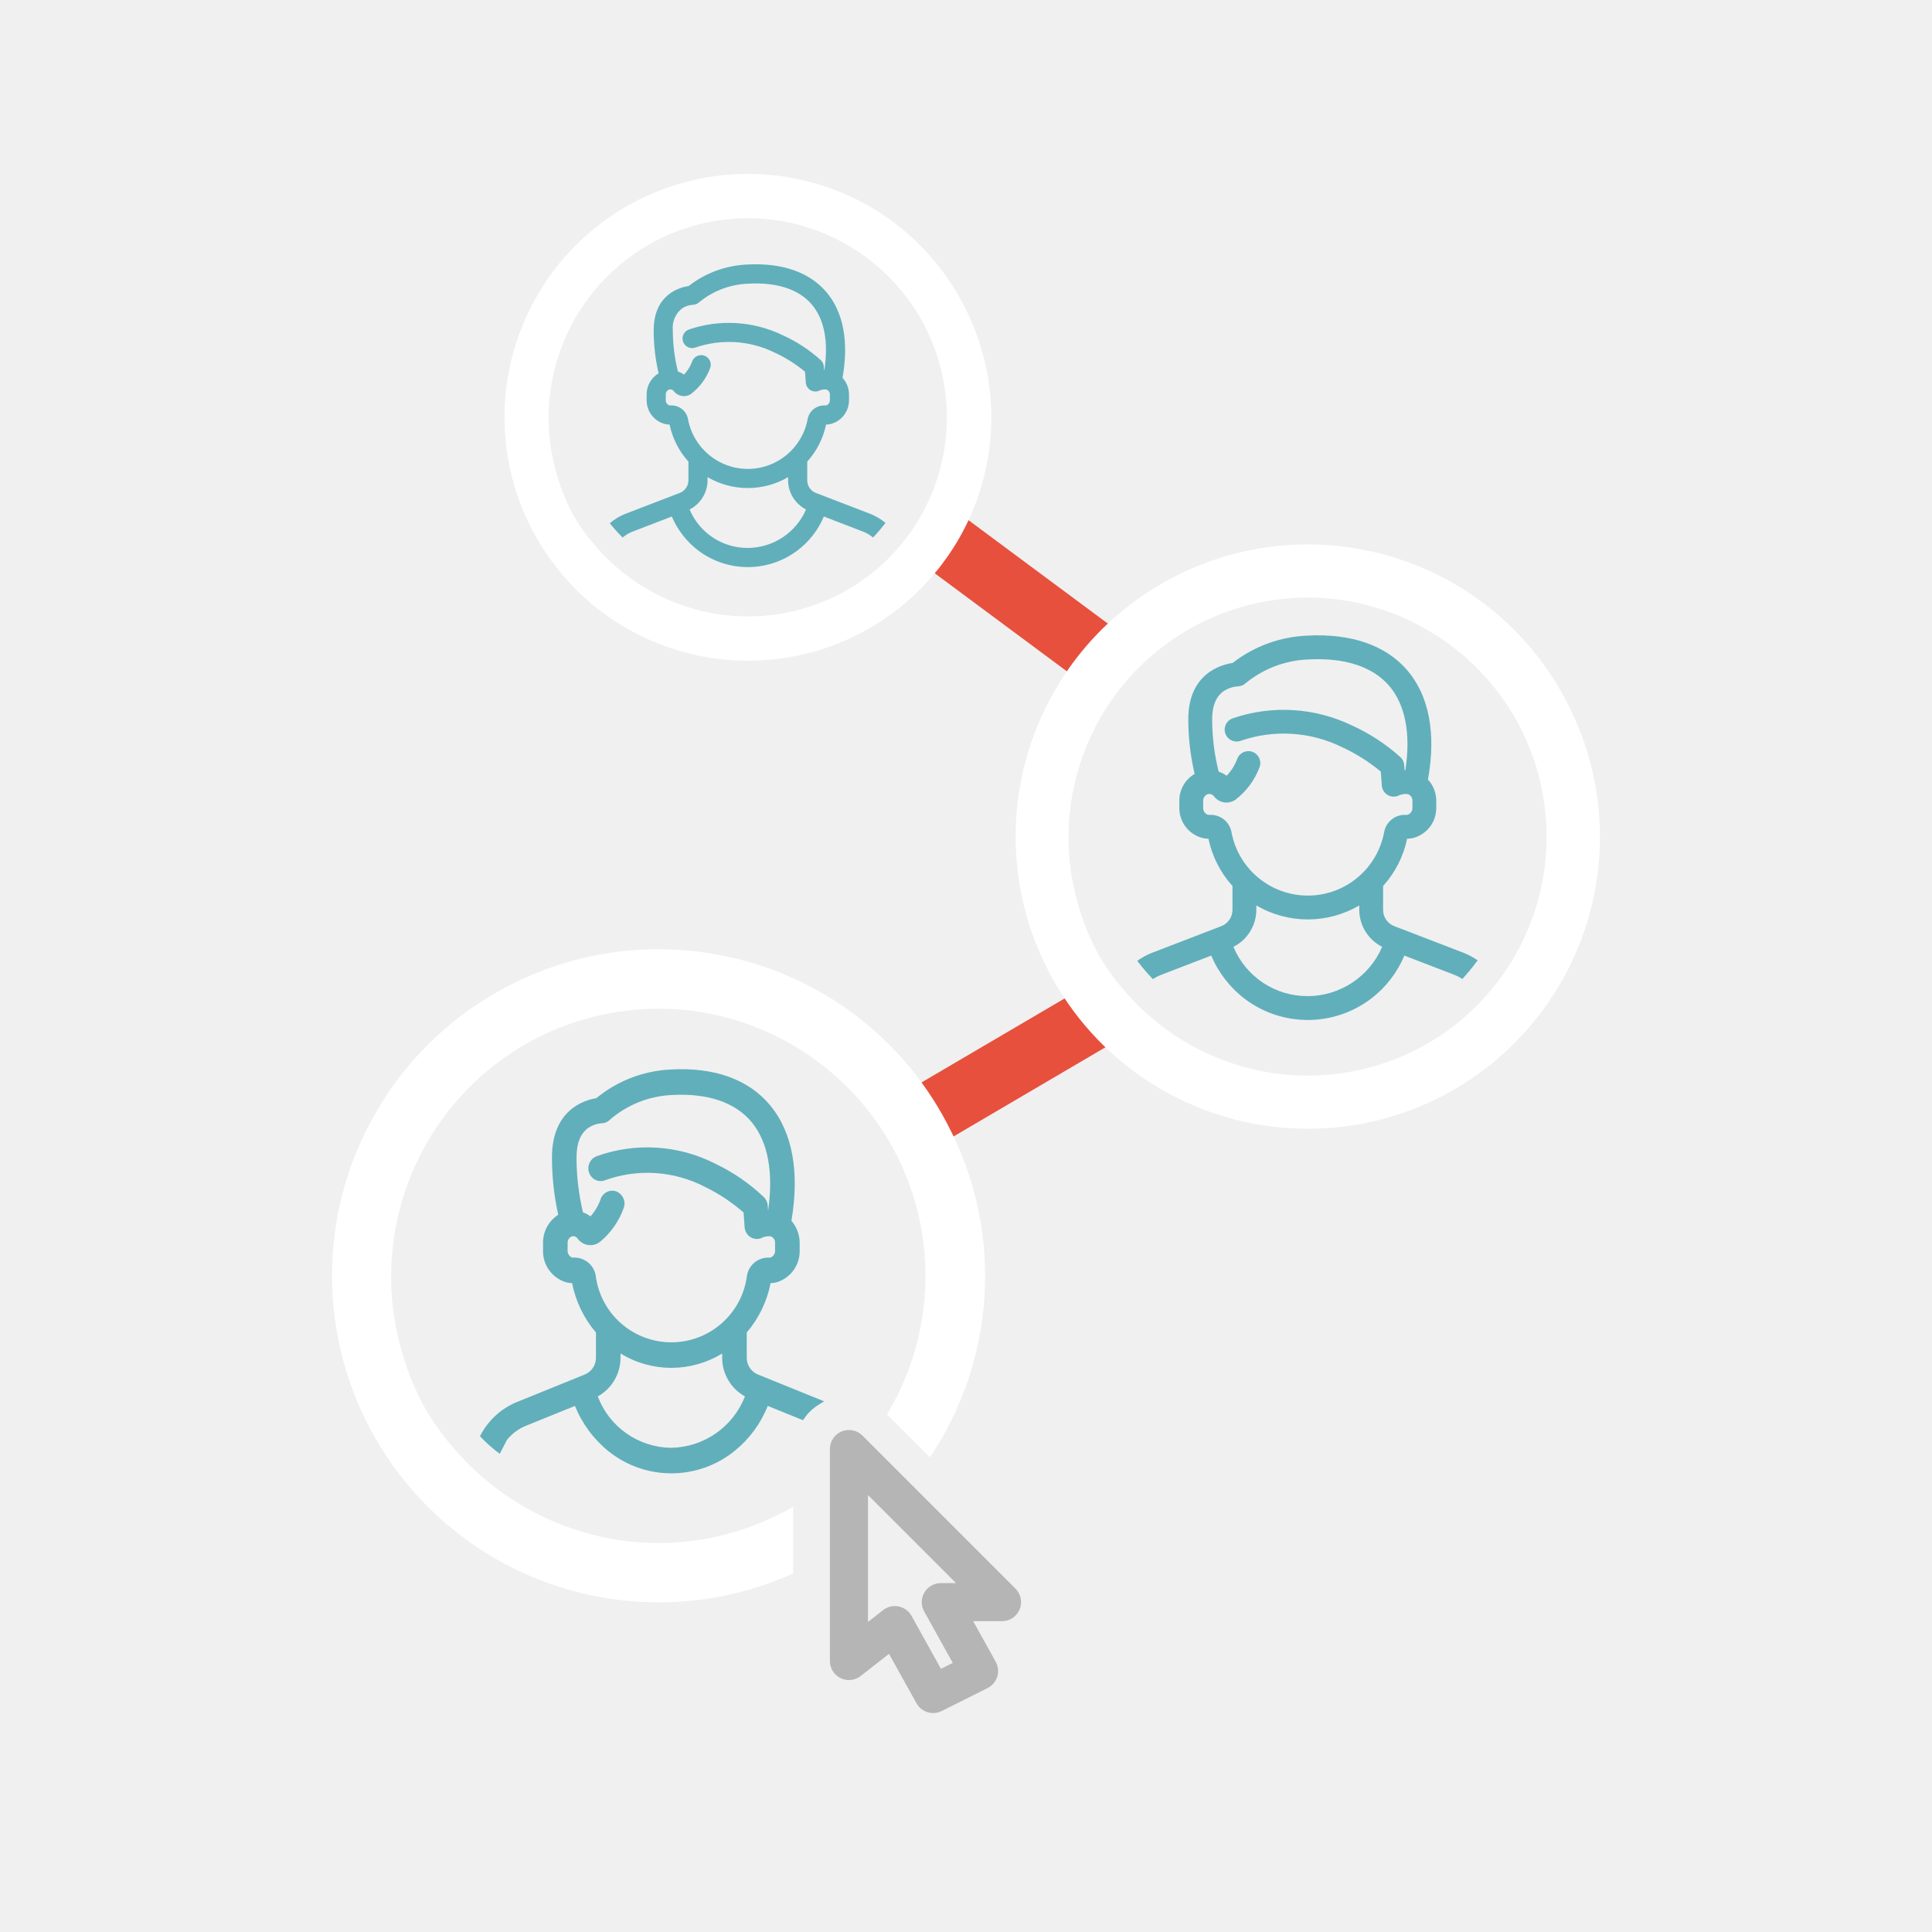
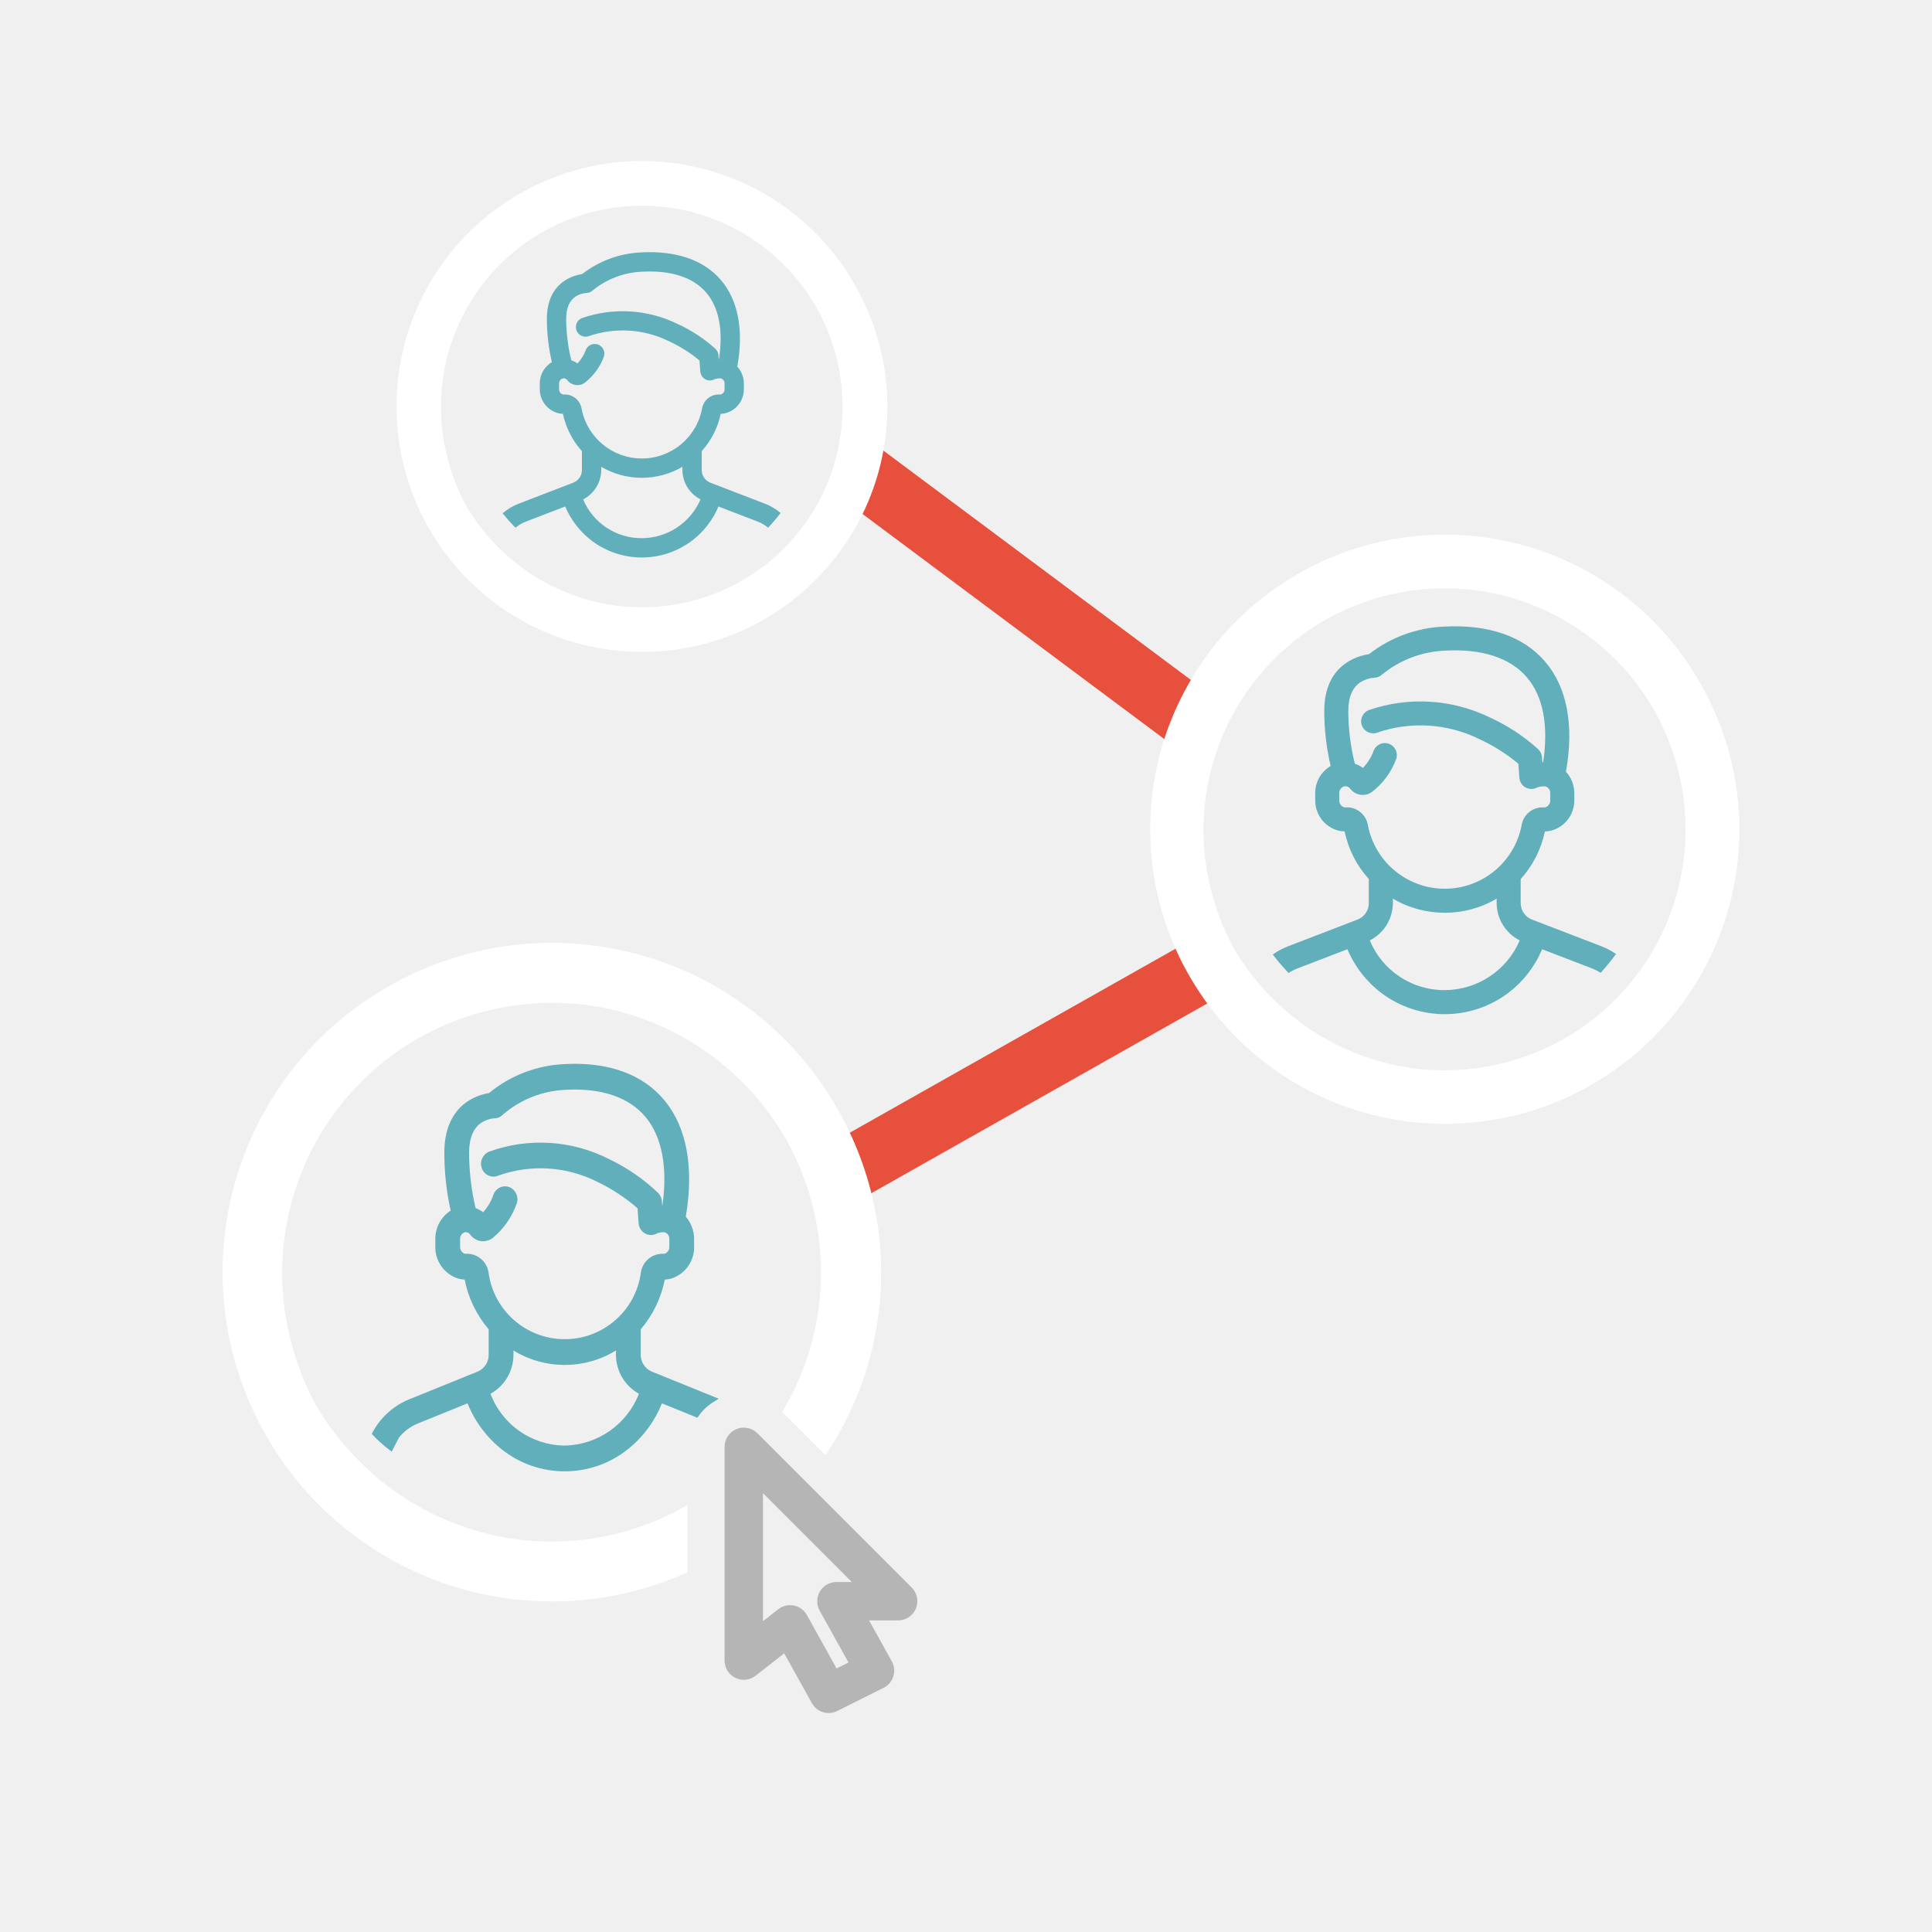
- <svg xmlns="http://www.w3.org/2000/svg" viewBox="0 0 300 300" id="el_7OKcQt5A0">
-   <style>#el_auefAflbwl{fill: #4f4f4f;}#el_im-643qRFV{fill: #e7503d;}#el_8AeSs64NSf{fill: #e7503d;}#el_B3zodU9YOE{fill: #fff;}#el_Kg4WKK7NiZ{fill: #fff;}#el_LVCoXHx9JL{fill: #fff;}#el_BQpm9uX53H{fill: #61afbb;}#el_BWqZ-t3A3p{fill: #61afbb;}#el_ceJqDSwRg6{fill: #61afbb;}#el_ymbDU6tGkr{fill: #b5b5b5;}#el_r_Xbl-3ahw{visibility: hidden;}</style>
-   <g id="el_zVwgn4Q2iN" data-name="Journey Path">
-     <g id="el_hhODHCmX5I">
-       <polygon id="el_im-643qRFV" data-name="Connector 2" points="174.227 159.378 170.803 153.546 170.048 152.26 168.761 153.015 138.221 170.943 136.935 171.699 137.69 172.985 141.114 178.817 141.869 180.104 143.156 179.349 173.696 161.42 174.982 160.665 174.227 159.378" />
-       <polygon id="el_8AeSs64NSf" data-name="Connector 1" points="167.328 105.48 168.526 106.369 169.416 105.171 173.445 99.74 174.334 98.542 173.136 97.653 146.897 78.184 145.699 77.294 144.81 78.493 140.78 83.923 139.891 85.122 141.09 86.011 167.328 105.48" />
+ <svg xmlns="http://www.w3.org/2000/svg" viewBox="0 0 300 300" id="el_-efNEmgwV">
+   <style>@-webkit-keyframes kf_el_hHkqNtFMdh_an_vQwOjZjSxO{88.89%{opacity: 0;}91.67%{opacity: 1;}0%{opacity: 0;}100%{opacity: 1;}}@keyframes kf_el_hHkqNtFMdh_an_vQwOjZjSxO{88.89%{opacity: 0;}91.67%{opacity: 1;}0%{opacity: 0;}100%{opacity: 1;}}@-webkit-keyframes kf_el_hHkqNtFMdh_an_yEjTrhTWc{91.67%{-webkit-transform: translate(127.4803px, 243.8405px) scale(1, 1) translate(-127.4803px, -243.8405px);transform: translate(127.4803px, 243.8405px) scale(1, 1) translate(-127.4803px, -243.8405px);}94.44%{-webkit-transform: translate(127.4803px, 243.8405px) scale(1.1, 1.1) translate(-127.4803px, -243.8405px);transform: translate(127.4803px, 243.8405px) scale(1.1, 1.1) translate(-127.4803px, -243.8405px);}97.22%{-webkit-transform: translate(127.4803px, 243.8405px) scale(1, 1) translate(-127.4803px, -243.8405px);transform: translate(127.4803px, 243.8405px) scale(1, 1) translate(-127.4803px, -243.8405px);}0%{-webkit-transform: translate(127.4803px, 243.8405px) scale(1, 1) translate(-127.4803px, -243.8405px);transform: translate(127.4803px, 243.8405px) scale(1, 1) translate(-127.4803px, -243.8405px);}100%{-webkit-transform: translate(127.4803px, 243.8405px) scale(1, 1) translate(-127.4803px, -243.8405px);transform: translate(127.4803px, 243.8405px) scale(1, 1) translate(-127.4803px, -243.8405px);}}@keyframes kf_el_hHkqNtFMdh_an_yEjTrhTWc{91.67%{-webkit-transform: translate(127.4803px, 243.8405px) scale(1, 1) translate(-127.4803px, -243.8405px);transform: translate(127.4803px, 243.8405px) scale(1, 1) translate(-127.4803px, -243.8405px);}94.44%{-webkit-transform: translate(127.4803px, 243.8405px) scale(1.1, 1.1) translate(-127.4803px, -243.8405px);transform: translate(127.4803px, 243.8405px) scale(1.1, 1.1) translate(-127.4803px, -243.8405px);}97.22%{-webkit-transform: translate(127.4803px, 243.8405px) scale(1, 1) translate(-127.4803px, -243.8405px);transform: translate(127.4803px, 243.8405px) scale(1, 1) translate(-127.4803px, -243.8405px);}0%{-webkit-transform: translate(127.4803px, 243.8405px) scale(1, 1) translate(-127.4803px, -243.8405px);transform: translate(127.4803px, 243.8405px) scale(1, 1) translate(-127.4803px, -243.8405px);}100%{-webkit-transform: translate(127.4803px, 243.8405px) scale(1, 1) translate(-127.4803px, -243.8405px);transform: translate(127.4803px, 243.8405px) scale(1, 1) translate(-127.4803px, -243.8405px);}}@-webkit-keyframes kf_el_T6V4VGcKKi_an_N1Z3sVCQq{75%{opacity: 0;}83.33%{opacity: 1;}0%{opacity: 0;}100%{opacity: 1;}}@keyframes kf_el_T6V4VGcKKi_an_N1Z3sVCQq{75%{opacity: 0;}83.33%{opacity: 1;}0%{opacity: 0;}100%{opacity: 1;}}@-webkit-keyframes kf_el_4LgUcnDBDL_an_KdZbPnIp5{66.67%{opacity: 0;}75%{opacity: 1;}0%{opacity: 0;}100%{opacity: 1;}}@keyframes kf_el_4LgUcnDBDL_an_KdZbPnIp5{66.67%{opacity: 0;}75%{opacity: 1;}0%{opacity: 0;}100%{opacity: 1;}}@-webkit-keyframes kf_el_fxzbanzn96_an_lxE2YUQYm{83.33%{opacity: 0;}91.67%{opacity: 1;}0%{opacity: 0;}100%{opacity: 1;}}@keyframes kf_el_fxzbanzn96_an_lxE2YUQYm{83.33%{opacity: 0;}91.67%{opacity: 1;}0%{opacity: 0;}100%{opacity: 1;}}#el_-efNEmgwV *{-webkit-animation-duration: 6s;animation-duration: 6s;-webkit-animation-iteration-count: 1;animation-iteration-count: 1;-webkit-animation-timing-function: cubic-bezier(0, 0, 1, 1);animation-timing-function: cubic-bezier(0, 0, 1, 1);}#el_JKaclGDjMW{fill: #4f4f4f;}#el_boB6z7UGJw{fill: #e7503d;}#el_C8M_Tr94bU{fill: #e7503d;}#el_fC4R8uut9A{fill: #fff;}#el_qzz06koNuw{fill: #fff;}#el_sLDLOdBfJg{fill: #fff;}#el_fxzbanzn96{fill: #61afbb;-webkit-animation-fill-mode: forwards;animation-fill-mode: forwards;-webkit-animation-name: kf_el_fxzbanzn96_an_lxE2YUQYm;animation-name: kf_el_fxzbanzn96_an_lxE2YUQYm;-webkit-animation-timing-function: cubic-bezier(0, 0, 1, 1);animation-timing-function: cubic-bezier(0, 0, 1, 1);}#el_4LgUcnDBDL{fill: #61afbb;-webkit-animation-fill-mode: forwards;animation-fill-mode: forwards;-webkit-animation-name: kf_el_4LgUcnDBDL_an_KdZbPnIp5;animation-name: kf_el_4LgUcnDBDL_an_KdZbPnIp5;-webkit-animation-timing-function: cubic-bezier(0, 0, 1, 1);animation-timing-function: cubic-bezier(0, 0, 1, 1);}#el_T6V4VGcKKi{fill: #61afbb;-webkit-animation-fill-mode: forwards;animation-fill-mode: forwards;-webkit-animation-name: kf_el_T6V4VGcKKi_an_N1Z3sVCQq;animation-name: kf_el_T6V4VGcKKi_an_N1Z3sVCQq;-webkit-animation-timing-function: cubic-bezier(0, 0, 1, 1);animation-timing-function: cubic-bezier(0, 0, 1, 1);}#el_hHkqNtFMdh{fill: #b5b5b5;-webkit-animation-fill-mode: forwards;animation-fill-mode: forwards;-webkit-animation-name: kf_el_hHkqNtFMdh_an_vQwOjZjSxO;animation-name: kf_el_hHkqNtFMdh_an_vQwOjZjSxO;-webkit-animation-timing-function: cubic-bezier(0, 0, 1, 1);animation-timing-function: cubic-bezier(0, 0, 1, 1);}#el_hHkqNtFMdh_an_yEjTrhTWc{-webkit-animation-fill-mode: forwards;animation-fill-mode: forwards;-webkit-animation-name: kf_el_hHkqNtFMdh_an_yEjTrhTWc;animation-name: kf_el_hHkqNtFMdh_an_yEjTrhTWc;-webkit-animation-timing-function: cubic-bezier(0, 0, 1, 1);animation-timing-function: cubic-bezier(0, 0, 1, 1);}#el_RifNKvxL3M{visibility: hidden;}</style>
+   <g id="el_-wOcG6t2lT">
+     <polygon id="el_boB6z7UGJw" data-name="Connector 2" points="190.254 152.486 186.801 146.605 186.04 145.308 184.742 146.07 127.947 178.148 126.649 178.91 127.411 180.207 130.863 186.088 131.625 187.385 132.922 186.624 189.718 154.545 191.015 153.784 190.254 152.486" />
+     <polygon id="el_C8M_Tr94bU" data-name="Connector 1" points="181.297 115.137 182.505 116.033 183.402 114.825 187.465 109.349 188.361 108.141 187.153 107.244 136.695 69.612 135.486 68.715 134.59 69.924 130.527 75.4 129.631 76.608 130.839 77.504 181.297 115.137" />
+     <path id="el_fC4R8uut9A" data-name="Ring 1" d="M128.43,88.121q.31-.358.613-.724.368-.444.721-.897.16-.206.317-.413.467-.617.907-1.249c.018-.026.038-.05.056-.076.016-.023.029-.046.045-.069a37.95,37.95,0,0,0,2.793-38.307c-.145-.3-.302-.595-.456-.891-.081-.154-.158-.311-.241-.464a37.904,37.904,0,0,0-25.35-19.143c-.309-.068-.624-.122-.936-.183-.269-.051-.537-.111-.807-.156a37.996,37.996,0,0,0-24.851,4.219c-.192.106-.382.216-.572.325q-.351.203-.698.413A37.871,37.871,0,0,0,68.384,41.36c-.549.79-1.052,1.597-1.533,2.413-.067.114-.135.227-.201.341q-.329.572-.636,1.15-.164.307-.322.617-.238.468-.462.941-.212.446-.412.899c-.101.229-.201.457-.297.687q-.254.604-.487,1.218c-.047.125-.096.25-.142.375q-.287.78-.54,1.575c-.008.027-.018.053-.026.08a38.101,38.101,0,0,0,2.325,28.608l.001.002q.35.691.727,1.365c.107.194.217.386.328.578q.225.387.459.769a38.056,38.056,0,0,0,31.462,18.232c.055.002.111.003.166.004.753.016,1.507.018,2.266-.01l0-.006a37.797,37.797,0,0,0,14.461-3.41c.069-.031.138-.061.206-.093q.641-.298,1.271-.623,1.541-.784,3-1.706l.008-.005a37.786,37.786,0,0,0,6.887-5.572l.003.003c.044-.045.085-.093.13-.139q.471-.487.925-.991Q128.194,88.392,128.43,88.121Zm-10.035-.054-.007-.009a31.539,31.539,0,0,1-2.87,1.921c-.287.169-.576.336-.869.496-.128.07-.258.138-.386.207a31.29,31.29,0,0,1-8.755,3.065l.001.005a31.398,31.398,0,0,1-4.746.523c-.5.018-.998.02-1.495.014-.122-.002-.243-.001-.365-.004-.447-.01-.891-.032-1.335-.061-.141-.009-.282-.017-.424-.028-.517-.041-1.033-.092-1.545-.158l-.045-.005A31.689,31.689,0,0,1,75.85,83.327a29.874,29.874,0,0,1-3.407-4.715,30.204,30.204,0,0,1-2.628-6.32A31.302,31.302,0,0,1,85.016,35.599c.11-.059.221-.118.332-.176.08-.042.161-.082.242-.123A31.409,31.409,0,0,1,100.845,31.96c.055.002.11.005.165.007.457.019.914.049,1.37.088.168.015.336.029.503.047.212.021.424.043.636.07q.557.069,1.108.158c.115.018.23.038.344.058a31.402,31.402,0,0,1,21.77,15.283c.012.021.025.041.036.061.049.086.093.175.142.261a31.279,31.279,0,0,1-.949,31.886,31.719,31.719,0,0,1-2.478,3.352c-.494.584-1.003,1.157-1.543,1.709l.002.002A30.995,30.995,0,0,1,118.395,88.067Z" />
+     <path id="el_qzz06koNuw" data-name="Ring 2" d="M258.853,158.783q.373-.43.736-.869.442-.533.866-1.077.192-.247.381-.496.561-.74,1.089-1.499c.022-.031.045-.061.067-.092.019-.027.035-.055.054-.083a45.553,45.553,0,0,0,3.352-45.981c-.174-.36-.363-.714-.547-1.07-.097-.185-.189-.373-.289-.557A45.499,45.499,0,0,0,234.133,84.08c-.371-.082-.749-.147-1.124-.219-.323-.062-.645-.133-.968-.188a45.606,45.606,0,0,0-29.829,5.064c-.231.127-.458.259-.687.39q-.421.244-.837.495a45.46,45.46,0,0,0-13.91,13.031c-.659.948-1.263,1.917-1.84,2.896-.081.136-.162.273-.241.41q-.395.686-.764,1.38-.196.369-.386.741-.285.562-.555,1.129-.254.536-.495,1.079c-.121.274-.241.549-.356.825q-.304.725-.584,1.462c-.057.15-.115.3-.17.45q-.344.936-.648,1.89c-.01.032-.021.064-.032.096a45.733,45.733,0,0,0,2.791,34.339l.001.002q.42.829.873,1.638c.129.232.261.463.394.694q.27.465.551.923a45.679,45.679,0,0,0,37.765,21.884c.066.002.133.003.199.005.903.019,1.809.022,2.72-.012l0-.008a45.371,45.371,0,0,0,17.359-4.093c.082-.038.166-.073.248-.112q.77-.358,1.526-.747,1.85-.941,3.601-2.048l.01-.006a45.351,45.351,0,0,0,8.267-6.688l.004.004c.053-.054.103-.112.156-.167q.565-.584,1.111-1.189Q258.57,159.109,258.853,158.783Zm-12.046-.065-.008-.011a37.863,37.863,0,0,1-3.445,2.306c-.345.203-.691.403-1.043.595-.154.085-.309.166-.464.248a37.556,37.556,0,0,1-10.508,3.679l.001.007a37.703,37.703,0,0,1-5.697.627c-.6.021-1.198.024-1.794.017-.146-.002-.292-.002-.438-.005-.536-.012-1.07-.039-1.602-.074-.17-.011-.339-.021-.508-.034-.621-.049-1.24-.11-1.855-.19l-.054-.006a38.038,38.038,0,0,1-23.652-12.848,35.867,35.867,0,0,1-4.09-5.659,36.27,36.27,0,0,1-3.155-7.587,37.573,37.573,0,0,1,18.247-44.044c.133-.07.265-.142.398-.211.096-.05.193-.098.29-.147a37.701,37.701,0,0,1,18.312-4.01c.066.002.132.006.198.009.548.022,1.097.059,1.645.106.202.018.403.035.604.056.254.026.509.052.763.083q.668.083,1.33.189c.138.022.276.046.413.07a37.694,37.694,0,0,1,26.131,18.345c.014.025.03.049.044.074.059.103.112.21.17.314A37.545,37.545,0,0,1,255.9,148.889a38.09,38.09,0,0,1-2.974,4.024c-.593.7-1.204,1.389-1.852,2.051l.003.003A37.2,37.2,0,0,1,246.807,158.718Z" />
+     <path id="el_sLDLOdBfJg" data-name="Ring 3" d="M106.757,244.142V233.689c-.325.19-.65.379-.981.56-.172.095-.345.185-.518.277a41.981,41.981,0,0,1-11.745,4.112l.001.007a42.132,42.132,0,0,1-6.367.701c-.671.024-1.339.027-2.005.019-.163-.002-.326-.002-.49-.006-.599-.014-1.196-.044-1.791-.083-.189-.012-.379-.023-.568-.038-.694-.055-1.386-.123-2.073-.212l-.06-.007a42.515,42.515,0,0,1-26.436-14.36,40.068,40.068,0,0,1-4.571-6.325,40.53,40.53,0,0,1-3.526-8.479,41.996,41.996,0,0,1,20.394-49.229c.148-.079.296-.159.445-.236.107-.056.216-.11.324-.165a42.139,42.139,0,0,1,20.468-4.482c.074.003.147.006.221.01.613.025,1.226.066,1.839.118.225.02.451.039.675.062.284.029.569.058.853.093q.747.093,1.487.211c.154.025.308.051.462.078A42.131,42.131,0,0,1,121.999,176.821c.016.028.033.055.049.082.066.115.125.234.19.35a41.981,41.981,0,0,1-.783,41.983l6.727,6.727a50.889,50.889,0,0,0,3.398-50.867c-.195-.403-.406-.798-.612-1.196-.109-.207-.211-.417-.323-.622a50.853,50.853,0,0,0-34.01-25.683c-.415-.092-.837-.164-1.256-.245-.361-.069-.72-.148-1.082-.21a50.975,50.975,0,0,0-33.34,5.661c-.258.142-.512.29-.768.436q-.471.272-.936.554a50.81,50.81,0,0,0-15.548,14.565c-.737,1.06-1.411,2.143-2.057,3.237-.09.152-.181.305-.269.458q-.442.766-.854,1.543-.219.412-.432.828-.319.628-.62,1.262-.284.599-.553,1.206c-.135.307-.269.613-.398.921q-.34.81-.653,1.635c-.064.168-.128.335-.19.503q-.384,1.046-.724,2.112c-.011.036-.024.071-.035.107A51.115,51.115,0,0,0,40.04,220.549l.001.002q.469.927.975,1.831c.144.26.291.518.44.775q.302.52.616,1.032a51.056,51.056,0,0,0,42.21,24.46c.074.002.148.004.222.005,1.01.022,2.022.024,3.04-.013l0-.009A50.712,50.712,0,0,0,106.757,244.142Z" />
+     <path id="el_fxzbanzn96" data-name="Customer 3" d="M101.192,212.971a2.822,2.822,0,0,1-1.699-2.622V206.42a16.991,16.991,0,0,0,3.736-7.73,4.552,4.552,0,0,0,.928-.133,5.085,5.085,0,0,0,3.624-5.004v-1.147a5.325,5.325,0,0,0-1.292-3.487c1.293-7.604.162-13.829-3.276-18.014-3.369-4.1-8.765-6.063-15.629-5.669a19.782,19.782,0,0,0-11.649,4.494c-1.815.286-6.94,1.768-6.94,9.287a41.504,41.504,0,0,0,.983,8.964,5.189,5.189,0,0,0-2.381,4.442v1.13a5.086,5.086,0,0,0,3.624,5.004,4.547,4.547,0,0,0,.927.132,17,17,0,0,0,3.736,7.731v3.929a2.823,2.823,0,0,1-1.698,2.623l-10.716,4.344a11.247,11.247,0,0,0-5.745,5.345,23.015,23.015,0,0,0,3.095,2.75l1.124-2.171a7.227,7.227,0,0,1,2.924-2.196l7.731-3.134a17.43,17.43,0,0,0,5.283,7.125,15.726,15.726,0,0,0,19.709-.074,17.186,17.186,0,0,0,5.191-7.05l5.516,2.235.229-.325a7.575,7.575,0,0,1,2.24-2.106l.845-.519ZM75.852,197.541a3.396,3.396,0,0,0-3.25-2.859c-.077,0-.155.003-.233.009a.771.771,0,0,1-.252-.024,1.138,1.138,0,0,1-.674-1.113v-1.13a1.082,1.082,0,0,1,.703-1.079.832.832,0,0,1,.851.347,2.525,2.525,0,0,0,1.275.935,2.447,2.447,0,0,0,2.195-.37,12.063,12.063,0,0,0,3.791-5.435,2.025,2.025,0,0,0-1.234-2.51,1.849,1.849,0,0,0-1.449.106,1.962,1.962,0,0,0-.983,1.186,8.052,8.052,0,0,1-1.563,2.627,4.64,4.64,0,0,0-1.18-.632,37.521,37.521,0,0,1-1.008-8.582c0-2.264.643-3.84,1.91-4.686a4.288,4.288,0,0,1,1.989-.679,1.875,1.875,0,0,0,1.341-.567,15.901,15.901,0,0,1,9.712-3.856c5.61-.321,9.935,1.158,12.494,4.274,2.538,3.09,3.418,7.866,2.553,13.834h-.001l-.057-.805a2.033,2.033,0,0,0-.569-1.279,29.197,29.197,0,0,0-7.582-5.24,23.423,23.423,0,0,0-18.652-1.195A2.028,2.028,0,0,0,74.8,181.356a1.958,1.958,0,0,0,1.009,1.164,1.85,1.85,0,0,0,1.451.071A19.516,19.516,0,0,1,92.921,183.6a27.01,27.01,0,0,1,6.08,4.029l.162,2.29a1.995,1.995,0,0,0,1.013,1.619,1.869,1.869,0,0,0,1.874-.037,3.002,3.002,0,0,1,1.165-.157,1.059,1.059,0,0,1,.719,1.061v1.148a1.138,1.138,0,0,1-.674,1.113.766.766,0,0,1-.252.024,3.377,3.377,0,0,0-3.483,2.851,11.934,11.934,0,0,1-23.672,0Zm11.836,26.927a12.417,12.417,0,0,1-11.522-8.045,6.93,6.93,0,0,0,3.565-6.073V209.7a15.196,15.196,0,0,0,15.914,0v.649a6.928,6.928,0,0,0,3.564,6.072A12.615,12.615,0,0,1,87.689,224.467Z" />
+     <path id="el_4LgUcnDBDL" data-name="Customer 2" d="M110.31,74.954a2.114,2.114,0,0,1-1.347-1.962v-2.938a12.49,12.49,0,0,0,2.95-5.796,3.731,3.731,0,0,0,.743-.099,3.833,3.833,0,0,0,2.851-3.751v-.86a3.881,3.881,0,0,0-1.019-2.617c1.02-5.698.125-10.363-2.59-13.499-2.656-3.067-6.915-4.532-12.317-4.24a16.039,16.039,0,0,0-9.186,3.365c-1.421.211-5.475,1.312-5.475,6.96a29.614,29.614,0,0,0,.775,6.71,3.845,3.845,0,0,0-1.878,3.333v.847a3.834,3.834,0,0,0,2.851,3.75,3.732,3.732,0,0,0,.743.099,12.488,12.488,0,0,0,2.95,5.796v2.938a2.115,2.115,0,0,1-1.347,1.962L80.552,78.208a8.676,8.676,0,0,0-2.507,1.496q.395.494.811.966c.388.439.789.859,1.195,1.27a5.706,5.706,0,0,1,1.577-.933l6.133-2.359A13.13,13.13,0,0,0,91.938,84a12.905,12.905,0,0,0,15.522-.055,12.941,12.941,0,0,0,4.104-5.296l6.131,2.358a5.704,5.704,0,0,1,1.574.931c.359-.376.733-.793,1.162-1.3.273-.324.534-.653.789-.984a8.679,8.679,0,0,0-2.449-1.446ZM90.296,63.393v0a2.627,2.627,0,0,0-2.546-2.139c-.06,0-.12.002-.18.007a.756.756,0,0,1-.212-.018.841.841,0,0,1-.543-.833v-.847a.804.804,0,0,1,.568-.807.701.701,0,0,1,.7.266,1.965,1.965,0,0,0,2.699.422,9.06,9.06,0,0,0,2.991-4.072,1.499,1.499,0,1,0-2.853-.923,5.996,5.996,0,0,1-1.25,1.984,3.731,3.731,0,0,0-.957-.489,26.726,26.726,0,0,1-.796-6.424c0-1.692.508-2.871,1.51-3.505A3.547,3.547,0,0,1,91.018,45.5a1.491,1.491,0,0,0,1.038-.418,12.892,12.892,0,0,1,7.687-2.895c4.441-.24,7.863.87,9.889,3.209,2.003,2.313,2.696,5.889,2.014,10.355l-.04.001-.045-.605a1.499,1.499,0,0,0-.451-.964,23.113,23.113,0,0,0-5.981-3.922,19.37,19.37,0,0,0-14.7-.894,1.499,1.499,0,0,0,.987,2.831,16.202,16.202,0,0,1,12.394.757,21.447,21.447,0,0,1,4.805,3.021l.128,1.711a1.499,1.499,0,0,0,2.243,1.188,2.493,2.493,0,0,1,.944-.12.8.8,0,0,1,.579.794v.86a.841.841,0,0,1-.544.833.7.7,0,0,1-.21.018,2.619,2.619,0,0,0-2.726,2.133,9.523,9.523,0,0,1-18.732,0ZM99.662,83.569a9.819,9.819,0,0,1-9.114-6.023,5.157,5.157,0,0,0,2.812-4.554v-.504a12.514,12.514,0,0,0,12.606,0v.503a5.156,5.156,0,0,0,2.811,4.553A9.976,9.976,0,0,1,99.662,83.569Z" />
+     <path id="el_T6V4VGcKKi" data-name="Customer 1" d="M248.635,146.924l-10.762-4.14a2.728,2.728,0,0,1-1.74-2.532V136.5a15.838,15.838,0,0,0,3.76-7.396,4.695,4.695,0,0,0,.968-.126,4.836,4.836,0,0,0,3.596-4.732v-1.094a4.897,4.897,0,0,0-1.299-3.316c1.3-7.245.167-13.174-3.282-17.157-3.369-3.891-8.777-5.755-15.635-5.38a20.361,20.361,0,0,0-11.67,4.279c-1.79.263-6.941,1.649-6.941,8.815a37.602,37.602,0,0,0,.991,8.555,4.848,4.848,0,0,0-2.395,4.22v1.077a4.837,4.837,0,0,0,3.595,4.732,4.696,4.696,0,0,0,.968.126,15.844,15.844,0,0,0,3.76,7.396v3.752a2.729,2.729,0,0,1-1.739,2.532l-10.762,4.14a11.045,11.045,0,0,0-2.408,1.291c.474.627.964,1.24,1.481,1.824.316.357.638.704.963,1.046a7.287,7.287,0,0,1,1.304-.675l7.836-3.014a16.659,16.659,0,0,0,5.314,6.827,16.375,16.375,0,0,0,19.697-.07,16.424,16.424,0,0,0,5.223-6.756l7.835,3.013a7.295,7.295,0,0,1,1.259.647c.292-.321.596-.668.927-1.059.514-.61,1.001-1.232,1.46-1.858A11.048,11.048,0,0,0,248.635,146.924Zm-36.246-18.875a3.299,3.299,0,0,0-3.425-2.681.932.932,0,0,1-.282-.024,1.11,1.11,0,0,1-.721-1.098V123.17a1.064,1.064,0,0,1,.755-1.066.932.932,0,0,1,.929.353,2.46,2.46,0,0,0,3.378.528,11.476,11.476,0,0,0,3.79-5.159,1.867,1.867,0,1,0-3.553-1.15,7.703,7.703,0,0,1-1.623,2.564,4.716,4.716,0,0,0-1.256-.644,34.043,34.043,0,0,1-1.018-8.202c0-2.166.652-3.678,1.939-4.492a4.553,4.553,0,0,1,2.042-.66,1.857,1.857,0,0,0,1.292-.52,16.45,16.45,0,0,1,9.804-3.694c5.664-.306,10.026,1.111,12.611,4.096,2.56,2.956,3.444,7.528,2.565,13.237-.041.001-.082.002-.122.003l-.06-.807a1.866,1.866,0,0,0-.562-1.201,29.258,29.258,0,0,0-7.596-4.981A24.592,24.592,0,0,0,212.61,110.24a1.867,1.867,0,1,0,1.229,3.527,20.639,20.639,0,0,1,15.794.964,27.289,27.289,0,0,1,6.135,3.859l.164,2.193a1.867,1.867,0,0,0,2.795,1.479,3.162,3.162,0,0,1,1.227-.157,1.059,1.059,0,0,1,.769,1.048v1.094a1.109,1.109,0,0,1-.722,1.097.908.908,0,0,1-.28.025,3.29,3.29,0,0,0-3.426,2.681,12.154,12.154,0,0,1-23.906,0Zm11.953,25.696a12.53,12.53,0,0,1-11.645-7.72,6.519,6.519,0,0,0,3.588-5.774v-.71a15.877,15.877,0,0,0,16.114,0v.71a6.519,6.519,0,0,0,3.587,5.773A12.729,12.729,0,0,1,224.341,153.746Z" />
+     <g id="el_hHkqNtFMdh_an_yEjTrhTWc" data-animator-group="true" data-animator-type="2">
+       <path id="el_hHkqNtFMdh" data-name="Click" d="M141.576,246.525l-23.971-23.971a2.984,2.984,0,0,0-5.093,2.11v33.19a2.981,2.981,0,0,0,4.826,2.343l4.433-3.466,4.298,7.735a2.986,2.986,0,0,0,3.944,1.218l7.191-3.596a2.984,2.984,0,0,0,1.281-4.105l-3.538-6.366h4.518a2.984,2.984,0,0,0,2.11-5.093Zm-14.306,3.561,4.481,8.063-1.851.926-4.604-8.291a2.984,2.984,0,0,0-4.449-.902l-2.37,1.853v-19.87l13.79,13.79H129.88a2.985,2.985,0,0,0-2.61,4.431Z" />
    </g>
-     <path id="el_B3zodU9YOE" data-name="Ring 1" d="M144.651,89.597q.308-.355.608-.718.365-.44.715-.89.158-.204.315-.41.464-.611.9-1.239c.018-.026.037-.05.055-.076.016-.022.029-.046.045-.068a37.635,37.635,0,0,0,2.769-37.989c-.144-.298-.3-.59-.452-.884-.08-.153-.156-.308-.239-.46a37.59,37.59,0,0,0-25.14-18.984c-.307-.068-.619-.121-.928-.181-.267-.051-.533-.11-.8-.155A37.679,37.679,0,0,0,97.855,31.727c-.19.105-.379.214-.568.322q-.348.201-.692.409A37.558,37.558,0,0,0,85.103,43.224c-.544.783-1.043,1.584-1.52,2.393-.067.113-.134.225-.199.339q-.326.567-.631,1.14-.162.304-.319.612-.236.464-.458.933-.21.443-.409.891c-.1.227-.199.453-.294.681q-.252.599-.483,1.208c-.047.124-.095.248-.141.372q-.284.773-.535,1.562c-.008.026-.018.053-.026.079a37.783,37.783,0,0,0,2.306,28.37l.001.002q.347.685.721,1.353c.106.192.215.383.325.573q.223.384.455.762a37.739,37.739,0,0,0,31.201,18.081c.055.002.11.003.164.004.746.016,1.495.018,2.247-.01l0-.006a37.483,37.483,0,0,0,14.341-3.382c.068-.031.137-.061.205-.092q.636-.296,1.261-.618,1.528-.777,2.975-1.692l.008-.005a37.465,37.465,0,0,0,6.83-5.526l.003.003c.044-.045.085-.092.129-.138q.467-.483.918-.983Q144.417,89.866,144.651,89.597Zm-9.952-.054-.007-.009a31.28,31.28,0,0,1-2.846,1.905c-.285.168-.571.333-.862.492-.127.07-.255.137-.383.205a31.031,31.031,0,0,1-8.682,3.039l.001.005a31.128,31.128,0,0,1-4.707.518c-.496.018-.99.02-1.482.014-.121-.002-.241-.001-.362-.004-.443-.01-.884-.032-1.324-.061-.14-.009-.28-.017-.42-.028-.513-.04-1.024-.091-1.532-.157l-.044-.005A31.426,31.426,0,0,1,92.508,84.843a29.613,29.613,0,0,1-3.379-4.676A29.961,29.961,0,0,1,86.522,73.9a31.042,31.042,0,0,1,15.075-36.389c.11-.058.219-.117.329-.174.08-.041.16-.081.24-.122a31.148,31.148,0,0,1,15.129-3.313c.054.002.109.005.163.007.453.019.906.049,1.359.087.167.015.333.029.499.046.21.021.42.043.63.069q.552.069,1.099.156c.114.018.228.038.342.057a31.142,31.142,0,0,1,21.589,15.156c.012.021.025.04.036.061.049.085.092.173.14.259a31.019,31.019,0,0,1-.941,31.622,31.484,31.484,0,0,1-2.457,3.324c-.49.579-.995,1.148-1.53,1.694l.002.002A30.726,30.726,0,0,1,134.699,89.543Z" />
-     <path id="el_Kg4WKK7NiZ" data-name="Ring 2" d="M237.299,159.673q.37-.426.73-.862.438-.528.858-1.068.19-.245.378-.492.556-.734,1.08-1.487c.021-.031.045-.06.066-.091.019-.027.035-.055.053-.082a45.175,45.175,0,0,0,3.324-45.6c-.173-.357-.36-.708-.542-1.061-.097-.183-.188-.37-.286-.552A45.12,45.12,0,0,0,212.784,85.59c-.368-.081-.743-.145-1.114-.218-.32-.061-.639-.132-.96-.186a45.227,45.227,0,0,0-29.582,5.022c-.229.126-.455.257-.681.387q-.418.241-.83.491a45.083,45.083,0,0,0-13.795,12.923c-.653.94-1.252,1.901-1.825,2.872-.08.135-.16.27-.239.406q-.392.68-.757,1.369-.195.365-.383.735-.283.557-.55,1.12-.252.531-.491,1.07c-.12.272-.239.544-.354.818q-.302.719-.579,1.45c-.056.149-.114.297-.169.447q-.341.928-.642,1.874c-.01.032-.021.063-.031.095a45.353,45.353,0,0,0,2.768,34.054l.001.002q.416.822.865,1.625c.128.231.259.459.39.688q.268.461.546.915a45.3,45.3,0,0,0,37.452,21.703c.066.002.132.003.197.004.896.019,1.794.022,2.697-.011l0-.008a44.994,44.994,0,0,0,17.215-4.059c.082-.037.164-.073.246-.111q.763-.355,1.513-.741,1.834-.933,3.571-2.031l.01-.006a44.977,44.977,0,0,0,8.198-6.633l.004.004c.053-.054.102-.111.154-.165q.56-.579,1.101-1.18Q237.018,159.996,237.299,159.673Zm-11.946-.065-.008-.011a37.525,37.525,0,0,1-3.416,2.287c-.342.201-.686.4-1.034.591-.152.084-.306.165-.46.246a37.25,37.25,0,0,1-10.421,3.648l.001.006a37.394,37.394,0,0,1-5.65.622c-.595.021-1.188.024-1.779.017-.145-.002-.29-.002-.435-.005-.531-.012-1.061-.039-1.589-.073-.168-.011-.336-.02-.504-.034-.616-.049-1.23-.109-1.84-.188l-.053-.006a37.722,37.722,0,0,1-23.456-12.741,35.561,35.561,0,0,1-4.056-5.612,35.961,35.961,0,0,1-3.129-7.524,37.261,37.261,0,0,1,18.095-43.679c.132-.07.263-.141.395-.209.095-.05.192-.097.288-.146a37.389,37.389,0,0,1,18.16-3.977c.066.002.131.006.196.008.544.022,1.088.058,1.631.105.2.017.4.035.599.055.252.026.505.052.757.083q.663.083,1.319.188c.137.022.273.046.41.069A37.382,37.382,0,0,1,235.288,111.52c.014.025.029.049.043.073.059.102.111.208.169.311a37.234,37.234,0,0,1-1.13,37.957,37.774,37.774,0,0,1-2.949,3.99c-.588.695-1.194,1.377-1.837,2.034l.003.003A36.883,36.883,0,0,1,225.353,159.608Z" />
-     <path id="el_LVCoXHx9JL" data-name="Ring 3" d="M123.157,244.323V233.957c-.322.189-.645.376-.973.555-.17.094-.343.184-.514.275a41.633,41.633,0,0,1-11.648,4.077l.001.007a41.774,41.774,0,0,1-6.314.695c-.665.024-1.327.026-1.989.019-.162-.002-.324-.002-.486-.006-.594-.013-1.186-.043-1.776-.082-.188-.012-.376-.023-.564-.037-.688-.054-1.374-.122-2.056-.21l-.059-.007a42.162,42.162,0,0,1-26.217-14.241A39.747,39.747,0,0,1,66.03,218.73a40.2,40.2,0,0,1-3.497-8.409,41.647,41.647,0,0,1,20.225-48.82c.147-.078.293-.157.441-.234.107-.055.214-.109.322-.163a41.789,41.789,0,0,1,20.298-4.445c.073.003.146.006.219.009.608.025,1.216.065,1.823.117.224.019.447.039.669.062.282.029.564.058.846.092q.741.092,1.474.209c.153.024.305.051.458.077a41.782,41.782,0,0,1,28.964,20.334c.016.028.033.054.048.082.065.114.124.233.188.347a41.633,41.633,0,0,1-.777,41.634l6.672,6.671a50.466,50.466,0,0,0,3.37-50.445c-.194-.399-.402-.792-.606-1.186-.108-.205-.21-.414-.32-.617a50.431,50.431,0,0,0-33.728-25.47c-.412-.091-.83-.163-1.246-.243-.358-.069-.715-.147-1.073-.208a50.551,50.551,0,0,0-33.064,5.614c-.255.141-.508.287-.761.432q-.467.27-.928.549a50.39,50.39,0,0,0-15.419,14.444c-.73,1.051-1.4,2.125-2.04,3.21-.089.151-.179.302-.267.454q-.438.76-.847,1.53-.217.409-.428.821-.316.623-.615,1.251-.282.594-.549,1.196c-.134.304-.267.608-.395.914q-.337.804-.647,1.621c-.063.166-.127.332-.188.499q-.381,1.037-.718,2.095c-.011.035-.024.071-.035.106a50.692,50.692,0,0,0,3.094,38.062l.001.002q.465.919.967,1.816c.143.258.289.513.436.769q.3.515.611,1.023a50.632,50.632,0,0,0,41.86,24.257c.073.002.147.003.221.005,1.001.022,2.006.024,3.014-.013l0-.009A50.292,50.292,0,0,0,123.157,244.323Z" />
-   </g>
-   <g id="el_-hkjKCcavD">
-     <path id="el_BQpm9uX53H" data-name="Customer 3" d="M117.639,213.412a2.799,2.799,0,0,1-1.685-2.6v-3.897a16.849,16.849,0,0,0,3.705-7.666,4.511,4.511,0,0,0,.92-.132,5.042,5.042,0,0,0,3.594-4.963v-1.138a5.28,5.28,0,0,0-1.281-3.458c1.283-7.541.161-13.714-3.249-17.864-3.341-4.066-8.692-6.012-15.5-5.622A19.618,19.618,0,0,0,92.59,170.528c-1.8.284-6.883,1.753-6.883,9.21a41.161,41.161,0,0,0,.975,8.889,5.146,5.146,0,0,0-2.361,4.406v1.121a5.043,5.043,0,0,0,3.594,4.963,4.507,4.507,0,0,0,.919.131,16.86,16.86,0,0,0,3.705,7.667v3.896a2.799,2.799,0,0,1-1.684,2.601L80.229,217.72A11.153,11.153,0,0,0,74.531,223.02a22.831,22.831,0,0,0,3.07,2.727l1.115-2.153a7.165,7.165,0,0,1,2.9-2.178l7.667-3.108a17.285,17.285,0,0,0,5.239,7.066,15.595,15.595,0,0,0,19.545-.074,17.041,17.041,0,0,0,5.148-6.991l5.47,2.217.227-.323a7.513,7.513,0,0,1,2.221-2.089l.838-.515ZM92.51,198.109a3.368,3.368,0,0,0-3.224-2.835c-.076,0-.153.003-.231.009a.767.767,0,0,1-.25-.023,1.129,1.129,0,0,1-.668-1.104v-1.121a1.073,1.073,0,0,1,.697-1.07.825.825,0,0,1,.844.344,2.504,2.504,0,0,0,1.264.928,2.427,2.427,0,0,0,2.177-.367,11.963,11.963,0,0,0,3.759-5.39,2.008,2.008,0,0,0-1.223-2.489,1.834,1.834,0,0,0-1.437.105,1.945,1.945,0,0,0-.975,1.176,7.985,7.985,0,0,1-1.55,2.605,4.604,4.604,0,0,0-1.171-.627,37.206,37.206,0,0,1-1-8.511c0-2.245.638-3.808,1.895-4.646a4.253,4.253,0,0,1,1.972-.673,1.86,1.86,0,0,0,1.33-.562,15.768,15.768,0,0,1,9.631-3.824c5.563-.318,9.852,1.149,12.39,4.239,2.517,3.064,3.39,7.801,2.531,13.719h-.001l-.057-.798a2.015,2.015,0,0,0-.564-1.269,28.949,28.949,0,0,0-7.519-5.197,23.229,23.229,0,0,0-18.497-1.185,2.011,2.011,0,0,0-1.169,2.516,1.942,1.942,0,0,0,1,1.154,1.835,1.835,0,0,0,1.439.071,19.354,19.354,0,0,1,15.531,1,26.791,26.791,0,0,1,6.03,3.996l.161,2.271a1.979,1.979,0,0,0,1.004,1.606,1.853,1.853,0,0,0,1.858-.036,2.98,2.98,0,0,1,1.155-.155,1.05,1.05,0,0,1,.713,1.052v1.139a1.128,1.128,0,0,1-.669,1.103.755.755,0,0,1-.25.023,3.35,3.35,0,0,0-3.454,2.828,11.835,11.835,0,0,1-23.476,0Zm11.738,26.703a12.314,12.314,0,0,1-11.427-7.978,6.872,6.872,0,0,0,3.535-6.022v-.644a15.07,15.07,0,0,0,15.782,0v.644a6.871,6.871,0,0,0,3.535,6.022A12.51,12.51,0,0,1,104.248,224.812Z" />
-     <path id="el_BWqZ-t3A3p" data-name="Customer 2" d="M126.682,76.539a2.097,2.097,0,0,1-1.336-1.945V71.68a12.386,12.386,0,0,0,2.925-5.748,3.713,3.713,0,0,0,.737-.098,3.801,3.801,0,0,0,2.827-3.719v-.853a3.849,3.849,0,0,0-1.01-2.595c1.011-5.651.124-10.277-2.568-13.387-2.634-3.041-6.858-4.495-12.215-4.205a15.905,15.905,0,0,0-9.109,3.337c-1.409.209-5.43,1.301-5.43,6.902a29.372,29.372,0,0,0,.768,6.655,3.812,3.812,0,0,0-1.863,3.305v.84a3.802,3.802,0,0,0,2.827,3.719,3.695,3.695,0,0,0,.737.098,12.385,12.385,0,0,0,2.925,5.748v2.913a2.097,2.097,0,0,1-1.336,1.945l-8.39,3.227A8.603,8.603,0,0,0,94.684,81.25q.392.49.805.958c.385.436.782.852,1.185,1.26a5.66,5.66,0,0,1,1.564-.926l6.082-2.339a13.021,13.021,0,0,0,4.142,5.308,12.798,12.798,0,0,0,15.393-.055,12.834,12.834,0,0,0,4.07-5.252l6.08,2.339a5.657,5.657,0,0,1,1.561.923c.356-.373.727-.787,1.152-1.289.271-.322.53-.648.783-.976a8.607,8.607,0,0,0-2.428-1.434ZM106.834,65.075v0a2.605,2.605,0,0,0-2.525-2.122c-.059,0-.119.002-.179.007a.751.751,0,0,1-.21-.018.834.834,0,0,1-.539-.826v-.84a.798.798,0,0,1,.564-.8.695.695,0,0,1,.694.264,1.949,1.949,0,0,0,2.677.418,8.985,8.985,0,0,0,2.966-4.038,1.487,1.487,0,1,0-2.829-.915,5.945,5.945,0,0,1-1.239,1.967,3.704,3.704,0,0,0-.949-.485,26.502,26.502,0,0,1-.789-6.371,3.805,3.805,0,0,1,1.498-3.476,3.517,3.517,0,0,1,1.576-.509,1.479,1.479,0,0,0,1.029-.414,12.785,12.785,0,0,1,7.623-2.871c4.404-.238,7.798.863,9.807,3.182,1.986,2.294,2.674,5.84,1.997,10.27l-.04.001-.045-.6a1.486,1.486,0,0,0-.447-.956,22.92,22.92,0,0,0-5.931-3.889,19.21,19.21,0,0,0-14.578-.887,1.487,1.487,0,0,0,.979,2.808,16.068,16.068,0,0,1,12.291.75A21.273,21.273,0,0,1,125,57.72l.127,1.697a1.486,1.486,0,0,0,2.224,1.178,2.476,2.476,0,0,1,.936-.119.794.794,0,0,1,.575.787v.853a.834.834,0,0,1-.539.826.694.694,0,0,1-.209.018,2.598,2.598,0,0,0-2.704,2.115,9.444,9.444,0,0,1-18.577,0Zm9.288,20.008a9.737,9.737,0,0,1-9.039-5.973,5.114,5.114,0,0,0,2.788-4.516v-.5a12.41,12.41,0,0,0,12.501,0v.499A5.113,5.113,0,0,0,125.16,79.11,9.893,9.893,0,0,1,116.122,85.083Z" />
-     <path id="el_ceJqDSwRg6" data-name="Customer 1" d="M227.165,147.913l-10.673-4.105a2.706,2.706,0,0,1-1.725-2.511v-3.721a15.709,15.709,0,0,0,3.729-7.334,4.645,4.645,0,0,0,.96-.125,4.795,4.795,0,0,0,3.566-4.693v-1.085a4.855,4.855,0,0,0-1.288-3.289c1.29-7.185.166-13.065-3.255-17.014-3.341-3.859-8.704-5.707-15.505-5.335a20.192,20.192,0,0,0-11.573,4.243c-1.775.261-6.884,1.635-6.884,8.742a37.283,37.283,0,0,0,.983,8.484,4.808,4.808,0,0,0-2.375,4.185v1.069a4.796,4.796,0,0,0,3.565,4.692,4.666,4.666,0,0,0,.96.125,15.712,15.712,0,0,0,3.729,7.335v3.721a2.706,2.706,0,0,1-1.725,2.511l-10.673,4.106a10.949,10.949,0,0,0-2.388,1.28c.47.621.956,1.229,1.469,1.809.313.354.633.698.955,1.037a7.222,7.222,0,0,1,1.294-.669l7.771-2.989a16.521,16.521,0,0,0,5.27,6.77,16.239,16.239,0,0,0,19.533-.07,16.285,16.285,0,0,0,5.18-6.7l7.77,2.989a7.22,7.22,0,0,1,1.249.642c.289-.318.591-.662.919-1.051.51-.605.992-1.221,1.448-1.842A10.964,10.964,0,0,0,227.165,147.913ZM191.22,129.194a3.272,3.272,0,0,0-3.396-2.658.923.923,0,0,1-.279-.024,1.1,1.1,0,0,1-.715-1.088v-1.068a1.055,1.055,0,0,1,.749-1.057.924.924,0,0,1,.922.35,2.439,2.439,0,0,0,3.35.524,11.381,11.381,0,0,0,3.759-5.116,1.851,1.851,0,1,0-3.523-1.14,7.641,7.641,0,0,1-1.609,2.542,4.675,4.675,0,0,0-1.246-.639,33.762,33.762,0,0,1-1.01-8.134c0-2.148.647-3.647,1.923-4.454a4.516,4.516,0,0,1,2.025-.654,1.842,1.842,0,0,0,1.282-.515,16.315,16.315,0,0,1,9.722-3.664c5.617-.303,9.942,1.102,12.506,4.062,2.539,2.932,3.415,7.465,2.544,13.127-.04.001-.081.002-.121.003l-.059-.8a1.851,1.851,0,0,0-.557-1.191,29.015,29.015,0,0,0-7.533-4.94,24.388,24.388,0,0,0-18.513-1.127,1.852,1.852,0,1,0,1.219,3.497,20.468,20.468,0,0,1,15.663.956,27.05,27.05,0,0,1,6.084,3.827l.162,2.174a1.852,1.852,0,0,0,2.772,1.467,3.135,3.135,0,0,1,1.217-.156,1.05,1.05,0,0,1,.763,1.04v1.085a1.1,1.1,0,0,1-.716,1.088.905.905,0,0,1-.278.024,3.262,3.262,0,0,0-3.397,2.659,12.053,12.053,0,0,1-23.708,0Zm11.854,25.483a12.425,12.425,0,0,1-11.548-7.655,6.465,6.465,0,0,0,3.558-5.726v-.704a15.746,15.746,0,0,0,15.98,0v.704a6.465,6.465,0,0,0,3.558,5.726A12.623,12.623,0,0,1,203.073,154.677Z" />
-   </g>
-   <g id="el_w62s7aex-n">
-     <path id="el_ymbDU6tGkr" data-name="Click" d="M157.688,246.686l-23.772-23.772a2.959,2.959,0,0,0-5.051,2.093v32.914a2.957,2.957,0,0,0,4.786,2.324l4.396-3.437,4.262,7.671a2.961,2.961,0,0,0,3.912,1.208l7.131-3.566a2.959,2.959,0,0,0,1.27-4.071l-3.509-6.314h4.481a2.959,2.959,0,0,0,2.093-5.051ZM143.5,250.218l4.444,7.997-1.836.918-4.566-8.222a2.96,2.96,0,0,0-4.412-.895l-2.35,1.837V232.148l13.675,13.675h-2.368a2.961,2.961,0,0,0-2.588,4.394Z" />
  </g>
</svg>
